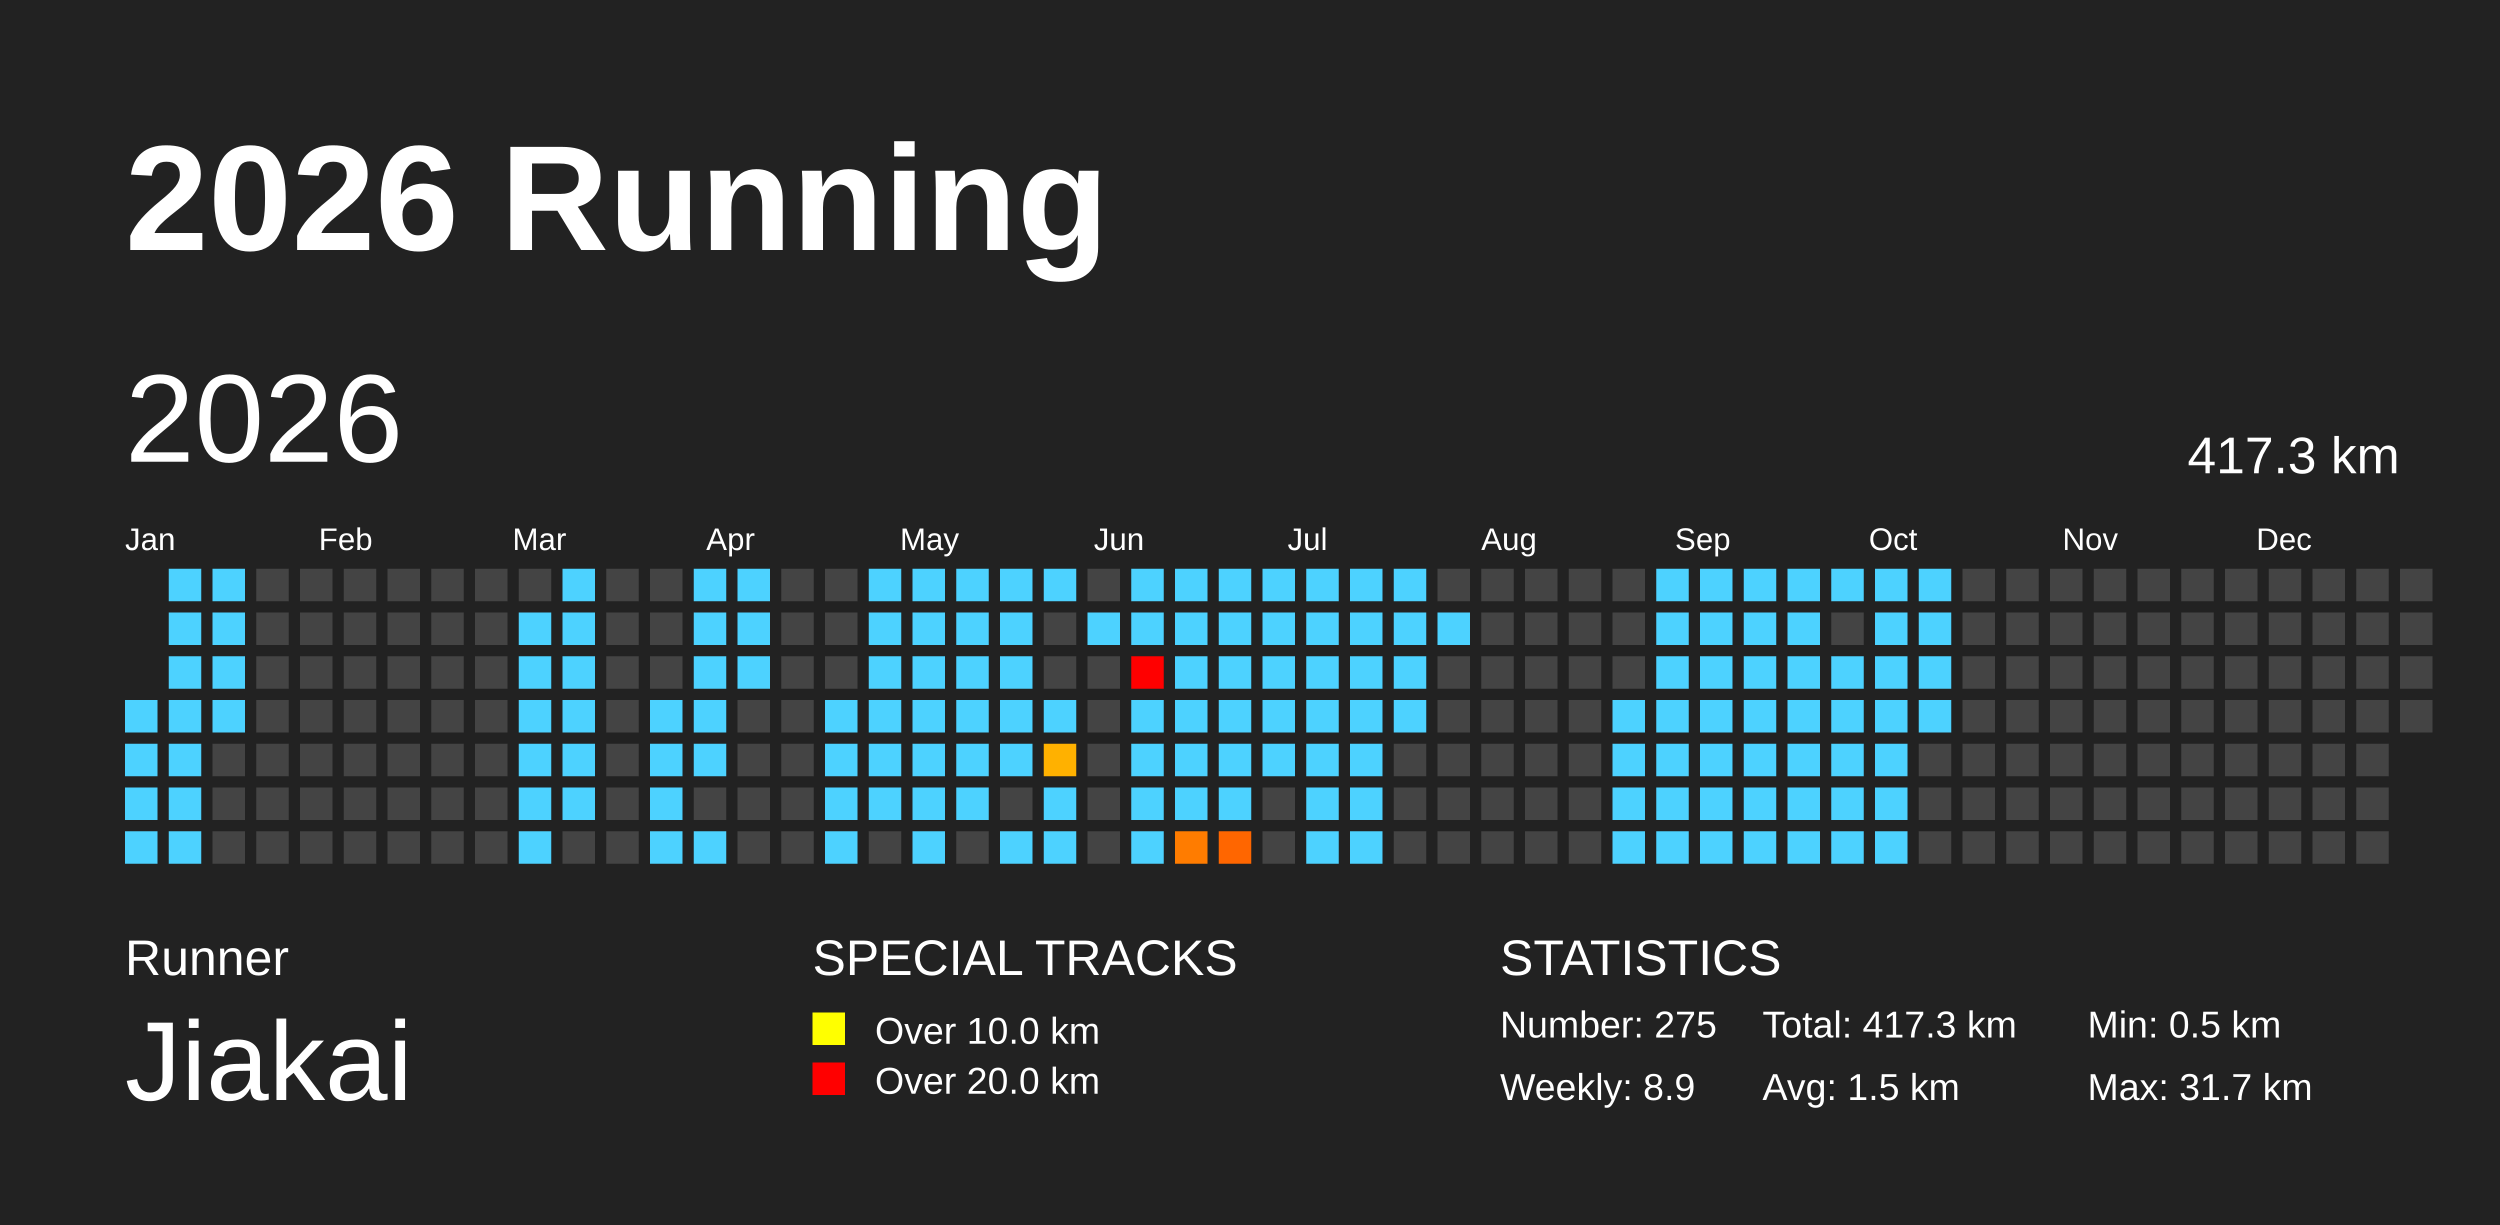
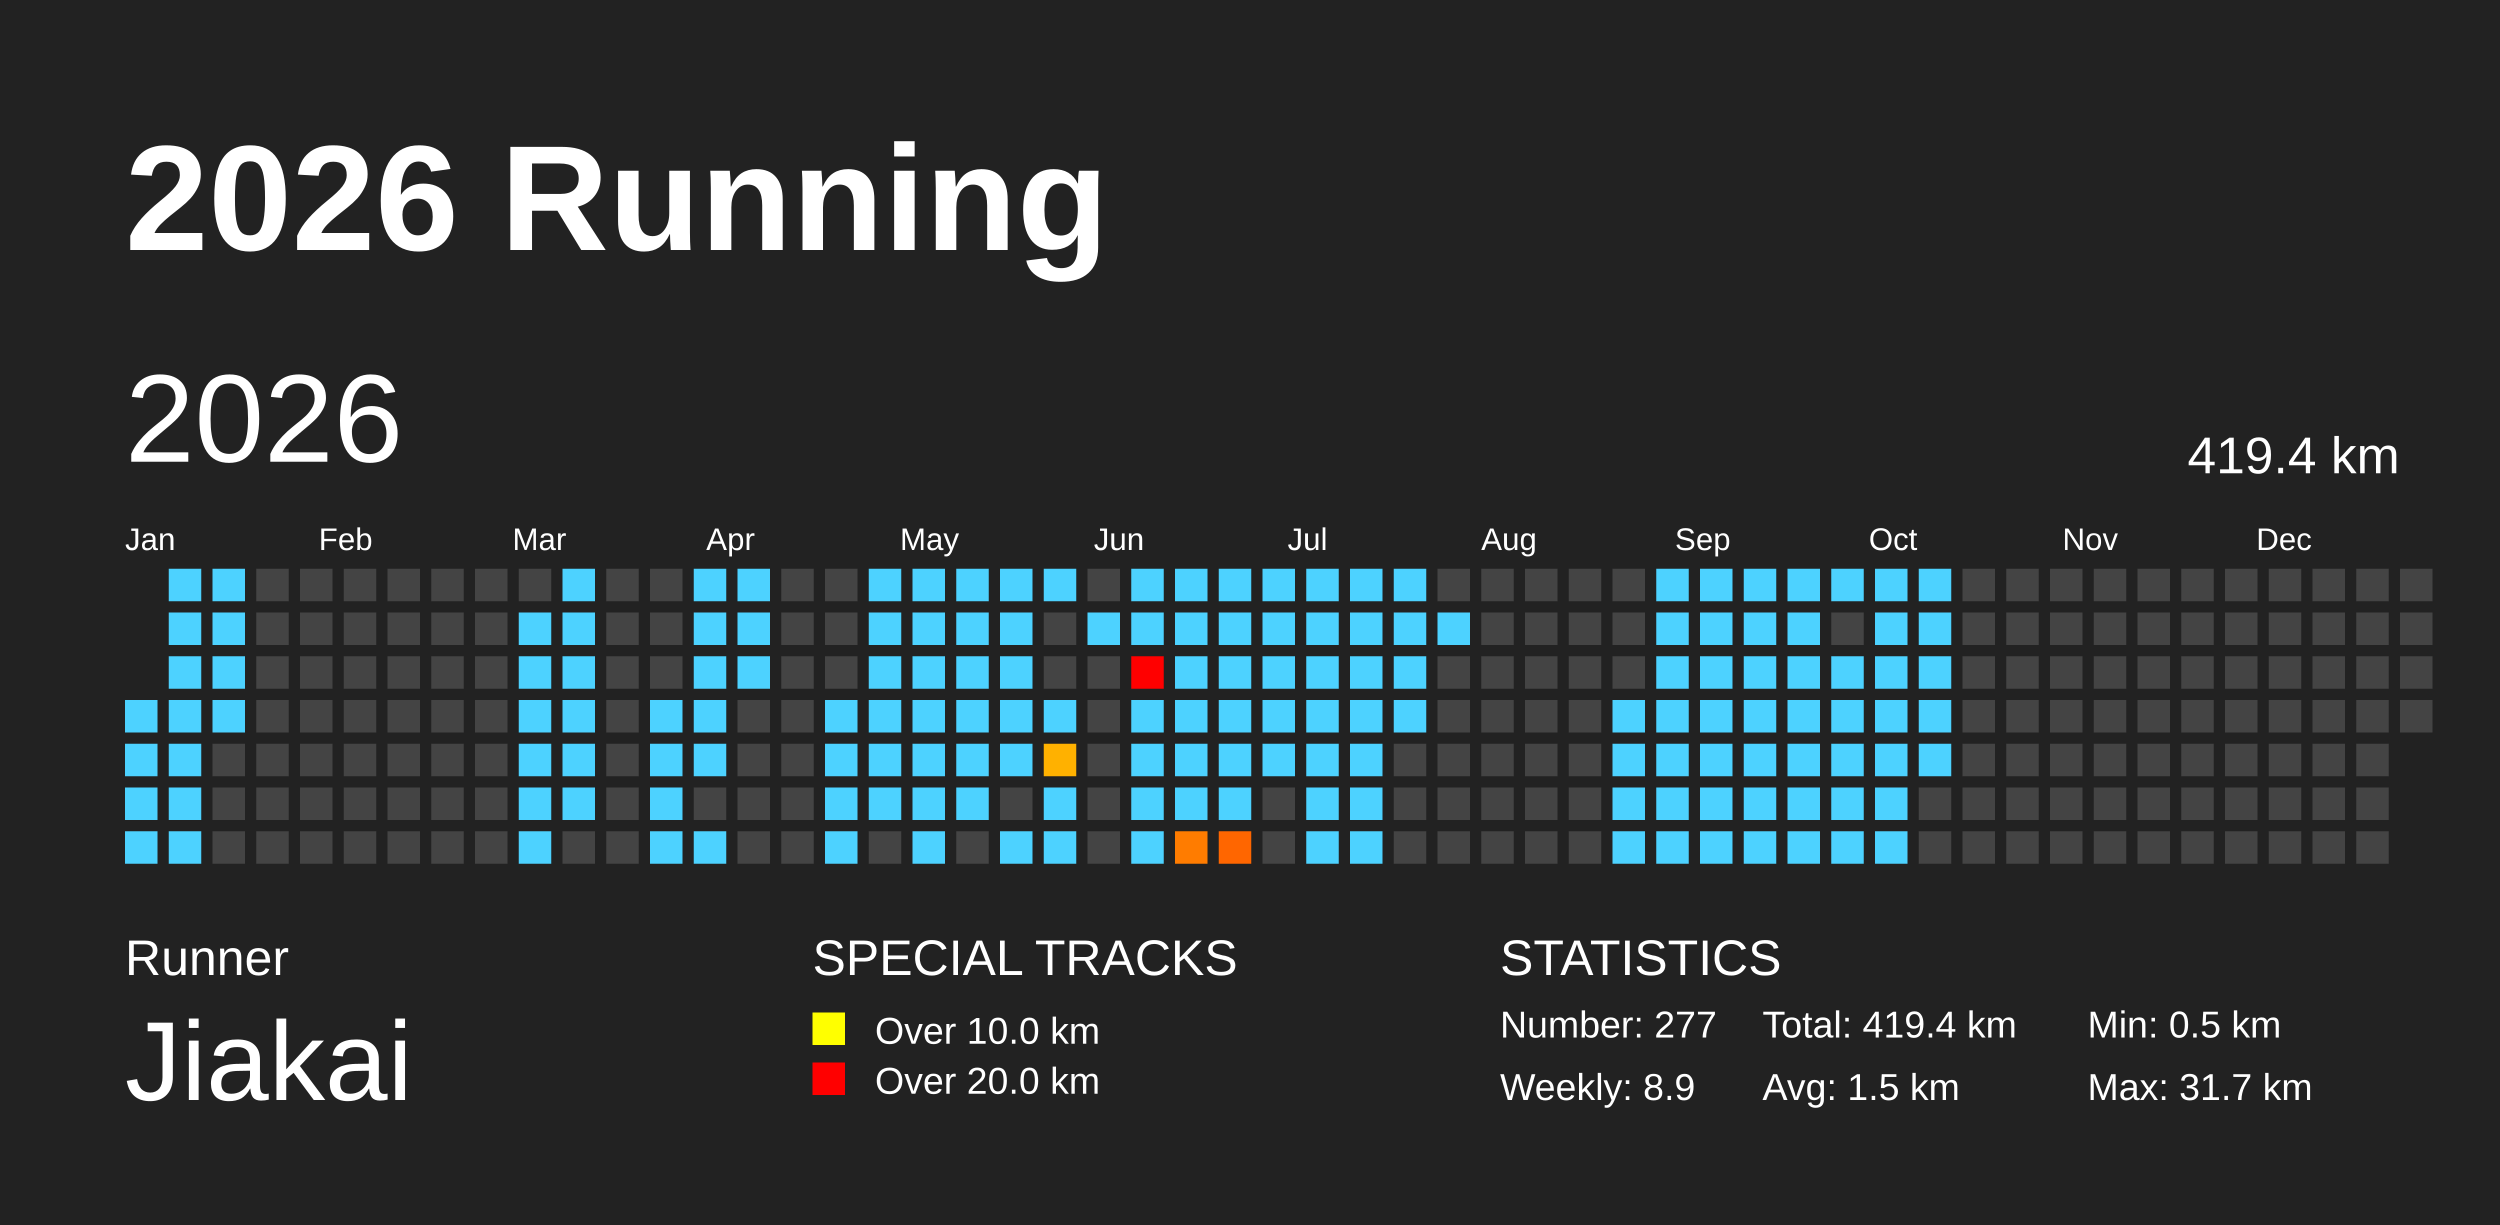
<svg xmlns="http://www.w3.org/2000/svg" baseProfile="full" height="98mm" version="1.1" viewBox="0,0,200,98" width="200mm">
  <defs>
    <pattern height="2" id="indoor-stripe" patternUnits="userSpaceOnUse" width="2">
      <line stroke="white" stroke-opacity="0.45" stroke-width="0.5" x1="0" x2="2" y1="2" y2="0" />
    </pattern>
  </defs>
  <rect fill="#222222" height="98" width="200" x="0" y="0" />
  <text fill="#FFFFFF" style="font-size:12px; font-family:Arial; font-weight:bold;" x="10" y="20">2026 Running</text>
  <text fill="#FFFFFF" style="font-size:4px; font-family:Arial" x="10" y="78">Runner</text>
  <text fill="#FFFFFF" style="font-size:9px; font-family:Arial" x="10" y="88">Jiakai</text>
  <text fill="#FFFFFF" style="font-size:4px; font-family:Arial" x="65" y="78">SPECIAL TRACKS</text>
  <rect fill="yellow" height="2.6" width="2.6" x="65" y="81" />
  <text fill="#FFFFFF" style="font-size:3px; font-family:Arial" x="70" y="83.5">Over 10.0 km</text>
  <rect fill="red" height="2.6" width="2.6" x="65" y="85" />
  <text fill="#FFFFFF" style="font-size:3px; font-family:Arial" x="70" y="87.5">Over 20.0 km</text>
  <text fill="#FFFFFF" style="font-size:4px; font-family:Arial" x="120" y="78">STATISTICS</text>
-   <text fill="#FFFFFF" style="font-size:3px; font-family:Arial" x="120" y="83">Number: 275</text>
+   <text fill="#FFFFFF" style="font-size:3px; font-family:Arial" x="120" y="83">Number: 277</text>
  <text fill="#FFFFFF" style="font-size:3px; font-family:Arial" x="120" y="88">Weekly: 8.9</text>
-   <text fill="#FFFFFF" style="font-size:3px; font-family:Arial" x="141" y="83">Total: 417.3 km</text>
+   <text fill="#FFFFFF" style="font-size:3px; font-family:Arial" x="141" y="83">Total: 419.4 km</text>
  <text fill="#FFFFFF" style="font-size:3px; font-family:Arial" x="141" y="88">Avg: 1.5 km</text>
  <text fill="#FFFFFF" style="font-size:3px; font-family:Arial" x="167" y="83">Min: 0.5 km</text>
  <text fill="#FFFFFF" style="font-size:3px; font-family:Arial" x="167" y="88">Max: 31.7 km</text>
  <text dominant-baseline="hanging" fill="#FFFFFF" style="font-size:10.0px; font-family:Arial;" x="10" y="30">2026</text>
-   <text dominant-baseline="hanging" fill="#FFFFFF" style="font-size:4.125px; font-family:Arial;" x="175" y="35">417.3 km</text>
+   <text dominant-baseline="hanging" fill="#FFFFFF" style="font-size:4.125px; font-family:Arial;" x="175" y="35">419.4 km</text>
  <text fill="#FFFFFF" style="font-size:2.5px; font-family:Arial" x="10.0" y="44">Jan</text>
  <text fill="#FFFFFF" style="font-size:2.5px; font-family:Arial" x="25.5" y="44">Feb</text>
  <text fill="#FFFFFF" style="font-size:2.5px; font-family:Arial" x="41.0" y="44">Mar</text>
  <text fill="#FFFFFF" style="font-size:2.5px; font-family:Arial" x="56.5" y="44">Apr</text>
  <text fill="#FFFFFF" style="font-size:2.5px; font-family:Arial" x="72.0" y="44">May</text>
  <text fill="#FFFFFF" style="font-size:2.5px; font-family:Arial" x="87.5" y="44">Jun</text>
  <text fill="#FFFFFF" style="font-size:2.5px; font-family:Arial" x="103.0" y="44">Jul</text>
  <text fill="#FFFFFF" style="font-size:2.5px; font-family:Arial" x="118.5" y="44">Aug</text>
  <text fill="#FFFFFF" style="font-size:2.5px; font-family:Arial" x="134.0" y="44">Sep</text>
  <text fill="#FFFFFF" style="font-size:2.5px; font-family:Arial" x="149.5" y="44">Oct</text>
  <text fill="#FFFFFF" style="font-size:2.5px; font-family:Arial" x="165.0" y="44">Nov</text>
  <text fill="#FFFFFF" style="font-size:2.5px; font-family:Arial" x="180.5" y="44">Dec</text>
  <rect fill="#4dd2ff" height="2.6" width="2.6" x="10.0" y="56.0" />
  <rect fill="#4dd2ff" height="2.6" width="2.6" x="10.0" y="59.5" />
  <rect fill="#4dd2ff" height="2.6" width="2.6" x="10.0" y="63.0" />
  <rect fill="#4dd2ff" height="2.6" width="2.6" x="10.0" y="66.5" />
  <rect fill="#4dd2ff" height="2.6" width="2.6" x="13.5" y="45.5" />
  <rect fill="#4dd2ff" height="2.6" width="2.6" x="13.5" y="49.0" />
  <rect fill="#4dd2ff" height="2.6" width="2.6" x="13.5" y="52.5" />
  <rect fill="#4dd2ff" height="2.6" width="2.6" x="13.5" y="56.0" />
  <rect fill="#4dd2ff" height="2.6" width="2.6" x="13.5" y="59.5" />
  <rect fill="#4dd2ff" height="2.6" width="2.6" x="13.5" y="63.0" />
  <rect fill="#4dd2ff" height="2.6" width="2.6" x="13.5" y="66.5" />
  <rect fill="#4dd2ff" height="2.6" width="2.6" x="17.0" y="45.5" />
  <rect fill="#4dd2ff" height="2.6" width="2.6" x="17.0" y="49.0" />
  <rect fill="#4dd2ff" height="2.6" width="2.6" x="17.0" y="52.5" />
  <rect fill="#4dd2ff" height="2.6" width="2.6" x="17.0" y="56.0" />
  <rect fill="#444444" height="2.6" width="2.6" x="17.0" y="59.5" />
  <rect fill="#444444" height="2.6" width="2.6" x="17.0" y="63.0" />
  <rect fill="#444444" height="2.6" width="2.6" x="17.0" y="66.5" />
  <rect fill="#444444" height="2.6" width="2.6" x="20.5" y="45.5" />
  <rect fill="#444444" height="2.6" width="2.6" x="20.5" y="49.0" />
  <rect fill="#444444" height="2.6" width="2.6" x="20.5" y="52.5" />
  <rect fill="#444444" height="2.6" width="2.6" x="20.5" y="56.0" />
  <rect fill="#444444" height="2.6" width="2.6" x="20.5" y="59.5" />
  <rect fill="#444444" height="2.6" width="2.6" x="20.5" y="63.0" />
  <rect fill="#444444" height="2.6" width="2.6" x="20.5" y="66.5" />
  <rect fill="#444444" height="2.6" width="2.6" x="24.0" y="45.5" />
  <rect fill="#444444" height="2.6" width="2.6" x="24.0" y="49.0" />
  <rect fill="#444444" height="2.6" width="2.6" x="24.0" y="52.5" />
  <rect fill="#444444" height="2.6" width="2.6" x="24.0" y="56.0" />
  <rect fill="#444444" height="2.6" width="2.6" x="24.0" y="59.5" />
  <rect fill="#444444" height="2.6" width="2.6" x="24.0" y="63.0" />
  <rect fill="#444444" height="2.6" width="2.6" x="24.0" y="66.5" />
  <rect fill="#444444" height="2.6" width="2.6" x="27.5" y="45.5" />
  <rect fill="#444444" height="2.6" width="2.6" x="27.5" y="49.0" />
  <rect fill="#444444" height="2.6" width="2.6" x="27.5" y="52.5" />
  <rect fill="#444444" height="2.6" width="2.6" x="27.5" y="56.0" />
  <rect fill="#444444" height="2.6" width="2.6" x="27.5" y="59.5" />
  <rect fill="#444444" height="2.6" width="2.6" x="27.5" y="63.0" />
  <rect fill="#444444" height="2.6" width="2.6" x="27.5" y="66.5" />
  <rect fill="#444444" height="2.6" width="2.6" x="31.0" y="45.5" />
  <rect fill="#444444" height="2.6" width="2.6" x="31.0" y="49.0" />
  <rect fill="#444444" height="2.6" width="2.6" x="31.0" y="52.5" />
  <rect fill="#444444" height="2.6" width="2.6" x="31.0" y="56.0" />
  <rect fill="#444444" height="2.6" width="2.6" x="31.0" y="59.5" />
  <rect fill="#444444" height="2.6" width="2.6" x="31.0" y="63.0" />
  <rect fill="#444444" height="2.6" width="2.6" x="31.0" y="66.5" />
  <rect fill="#444444" height="2.6" width="2.6" x="34.5" y="45.5" />
  <rect fill="#444444" height="2.6" width="2.6" x="34.5" y="49.0" />
  <rect fill="#444444" height="2.6" width="2.6" x="34.5" y="52.5" />
  <rect fill="#444444" height="2.6" width="2.6" x="34.5" y="56.0" />
  <rect fill="#444444" height="2.6" width="2.6" x="34.5" y="59.5" />
  <rect fill="#444444" height="2.6" width="2.6" x="34.5" y="63.0" />
  <rect fill="#444444" height="2.6" width="2.6" x="34.5" y="66.5" />
  <rect fill="#444444" height="2.6" width="2.6" x="38.0" y="45.5" />
  <rect fill="#444444" height="2.6" width="2.6" x="38.0" y="49.0" />
  <rect fill="#444444" height="2.6" width="2.6" x="38.0" y="52.5" />
  <rect fill="#444444" height="2.6" width="2.6" x="38.0" y="56.0" />
  <rect fill="#444444" height="2.6" width="2.6" x="38.0" y="59.5" />
  <rect fill="#444444" height="2.6" width="2.6" x="38.0" y="63.0" />
  <rect fill="#444444" height="2.6" width="2.6" x="38.0" y="66.5" />
  <rect fill="#444444" height="2.6" width="2.6" x="41.5" y="45.5" />
  <rect fill="#4dd2ff" height="2.6" width="2.6" x="41.5" y="49.0" />
  <rect fill="#4dd2ff" height="2.6" width="2.6" x="41.5" y="52.5" />
  <rect fill="#4dd2ff" height="2.6" width="2.6" x="41.5" y="56.0" />
  <rect fill="#4dd2ff" height="2.6" width="2.6" x="41.5" y="59.5" />
  <rect fill="#4dd2ff" height="2.6" width="2.6" x="41.5" y="63.0" />
  <rect fill="#4dd2ff" height="2.6" width="2.6" x="41.5" y="66.5" />
  <rect fill="#4dd2ff" height="2.6" width="2.6" x="45.0" y="45.5" />
  <rect fill="#4dd2ff" height="2.6" width="2.6" x="45.0" y="49.0" />
  <rect fill="#4dd2ff" height="2.6" width="2.6" x="45.0" y="52.5" />
  <rect fill="#4dd2ff" height="2.6" width="2.6" x="45.0" y="56.0" />
  <rect fill="#4dd2ff" height="2.6" width="2.6" x="45.0" y="59.5" />
  <rect fill="#4dd2ff" height="2.6" width="2.6" x="45.0" y="63.0" />
  <rect fill="#444444" height="2.6" width="2.6" x="45.0" y="66.5" />
  <rect fill="#444444" height="2.6" width="2.6" x="48.5" y="45.5" />
  <rect fill="#444444" height="2.6" width="2.6" x="48.5" y="49.0" />
  <rect fill="#444444" height="2.6" width="2.6" x="48.5" y="52.5" />
  <rect fill="#444444" height="2.6" width="2.6" x="48.5" y="56.0" />
  <rect fill="#444444" height="2.6" width="2.6" x="48.5" y="59.5" />
  <rect fill="#444444" height="2.6" width="2.6" x="48.5" y="63.0" />
  <rect fill="#444444" height="2.6" width="2.6" x="48.5" y="66.5" />
  <rect fill="#444444" height="2.6" width="2.6" x="52.0" y="45.5" />
  <rect fill="#444444" height="2.6" width="2.6" x="52.0" y="49.0" />
  <rect fill="#444444" height="2.6" width="2.6" x="52.0" y="52.5" />
  <rect fill="#4dd2ff" height="2.6" width="2.6" x="52.0" y="56.0" />
  <rect fill="#4dd2ff" height="2.6" width="2.6" x="52.0" y="59.5" />
  <rect fill="#4dd2ff" height="2.6" width="2.6" x="52.0" y="63.0" />
  <rect fill="#4dd2ff" height="2.6" width="2.6" x="52.0" y="66.5" />
  <rect fill="#4dd2ff" height="2.6" width="2.6" x="55.5" y="45.5" />
  <rect fill="#4dd2ff" height="2.6" width="2.6" x="55.5" y="49.0" />
  <rect fill="#4dd2ff" height="2.6" width="2.6" x="55.5" y="52.5" />
  <rect fill="#4dd2ff" height="2.6" width="2.6" x="55.5" y="56.0" />
  <rect fill="#4dd2ff" height="2.6" width="2.6" x="55.5" y="59.5" />
  <rect fill="#444444" height="2.6" width="2.6" x="55.5" y="63.0" />
  <rect fill="#4dd2ff" height="2.6" width="2.6" x="55.5" y="66.5" />
  <rect fill="#4dd2ff" height="2.6" width="2.6" x="59.0" y="45.5" />
  <rect fill="#4dd2ff" height="2.6" width="2.6" x="59.0" y="49.0" />
  <rect fill="#4dd2ff" height="2.6" width="2.6" x="59.0" y="52.5" />
  <rect fill="#444444" height="2.6" width="2.6" x="59.0" y="56.0" />
  <rect fill="#444444" height="2.6" width="2.6" x="59.0" y="59.5" />
  <rect fill="#444444" height="2.6" width="2.6" x="59.0" y="63.0" />
  <rect fill="#444444" height="2.6" width="2.6" x="59.0" y="66.5" />
  <rect fill="#444444" height="2.6" width="2.6" x="62.5" y="45.5" />
  <rect fill="#444444" height="2.6" width="2.6" x="62.5" y="49.0" />
  <rect fill="#444444" height="2.6" width="2.6" x="62.5" y="52.5" />
  <rect fill="#444444" height="2.6" width="2.6" x="62.5" y="56.0" />
  <rect fill="#444444" height="2.6" width="2.6" x="62.5" y="59.5" />
  <rect fill="#444444" height="2.6" width="2.6" x="62.5" y="63.0" />
  <rect fill="#444444" height="2.6" width="2.6" x="62.5" y="66.5" />
  <rect fill="#444444" height="2.6" width="2.6" x="66.0" y="45.5" />
  <rect fill="#444444" height="2.6" width="2.6" x="66.0" y="49.0" />
  <rect fill="#444444" height="2.6" width="2.6" x="66.0" y="52.5" />
  <rect fill="#4dd2ff" height="2.6" width="2.6" x="66.0" y="56.0" />
  <rect fill="#4dd2ff" height="2.6" width="2.6" x="66.0" y="59.5" />
  <rect fill="#4dd2ff" height="2.6" width="2.6" x="66.0" y="63.0" />
  <rect fill="#4dd2ff" height="2.6" width="2.6" x="66.0" y="66.5" />
  <rect fill="#4dd2ff" height="2.6" width="2.6" x="69.5" y="45.5" />
  <rect fill="#4dd2ff" height="2.6" width="2.6" x="69.5" y="49.0" />
  <rect fill="#4dd2ff" height="2.6" width="2.6" x="69.5" y="52.5" />
  <rect fill="#4dd2ff" height="2.6" width="2.6" x="69.5" y="56.0" />
  <rect fill="#4dd2ff" height="2.6" width="2.6" x="69.5" y="59.5" />
  <rect fill="#4dd2ff" height="2.6" width="2.6" x="69.5" y="63.0" />
  <rect fill="#444444" height="2.6" width="2.6" x="69.5" y="66.5" />
  <rect fill="#4dd2ff" height="2.6" width="2.6" x="73.0" y="45.5" />
  <rect fill="#4dd2ff" height="2.6" width="2.6" x="73.0" y="49.0" />
  <rect fill="#4dd2ff" height="2.6" width="2.6" x="73.0" y="52.5" />
  <rect fill="#4dd2ff" height="2.6" width="2.6" x="73.0" y="56.0" />
  <rect fill="#4dd2ff" height="2.6" width="2.6" x="73.0" y="59.5" />
  <rect fill="#4dd2ff" height="2.6" width="2.6" x="73.0" y="63.0" />
  <rect fill="#4dd2ff" height="2.6" width="2.6" x="73.0" y="66.5" />
  <rect fill="#4dd2ff" height="2.6" width="2.6" x="76.5" y="45.5" />
  <rect fill="#4dd2ff" height="2.6" width="2.6" x="76.5" y="49.0" />
  <rect fill="#4dd2ff" height="2.6" width="2.6" x="76.5" y="52.5" />
  <rect fill="#4dd2ff" height="2.6" width="2.6" x="76.5" y="56.0" />
  <rect fill="#4dd2ff" height="2.6" width="2.6" x="76.5" y="59.5" />
  <rect fill="#4dd2ff" height="2.6" width="2.6" x="76.5" y="63.0" />
  <rect fill="#444444" height="2.6" width="2.6" x="76.5" y="66.5" />
  <rect fill="#4dd2ff" height="2.6" width="2.6" x="80.0" y="45.5" />
  <rect fill="#4dd2ff" height="2.6" width="2.6" x="80.0" y="49.0" />
  <rect fill="#4dd2ff" height="2.6" width="2.6" x="80.0" y="52.5" />
  <rect fill="#4dd2ff" height="2.6" width="2.6" x="80.0" y="56.0" />
  <rect fill="#4dd2ff" height="2.6" width="2.6" x="80.0" y="59.5" />
  <rect fill="#444444" height="2.6" width="2.6" x="80.0" y="63.0" />
  <rect fill="#4dd2ff" height="2.6" width="2.6" x="80.0" y="66.5" />
  <rect fill="#4dd2ff" height="2.6" width="2.6" x="83.5" y="45.5" />
  <rect fill="#444444" height="2.6" width="2.6" x="83.5" y="49.0" />
  <rect fill="#444444" height="2.6" width="2.6" x="83.5" y="52.5" />
  <rect fill="#4dd2ff" height="2.6" width="2.6" x="83.5" y="56.0" />
  <rect fill="#ffb100" height="2.6" width="2.6" x="83.5" y="59.5" />
  <rect fill="#4dd2ff" height="2.6" width="2.6" x="83.5" y="63.0" />
  <rect fill="#4dd2ff" height="2.6" width="2.6" x="83.5" y="66.5" />
  <rect fill="#444444" height="2.6" width="2.6" x="87.0" y="45.5" />
  <rect fill="#4dd2ff" height="2.6" width="2.6" x="87.0" y="49.0" />
  <rect fill="#444444" height="2.6" width="2.6" x="87.0" y="52.5" />
  <rect fill="#444444" height="2.6" width="2.6" x="87.0" y="56.0" />
  <rect fill="#444444" height="2.6" width="2.6" x="87.0" y="59.5" />
  <rect fill="#444444" height="2.6" width="2.6" x="87.0" y="63.0" />
  <rect fill="#444444" height="2.6" width="2.6" x="87.0" y="66.5" />
  <rect fill="#4dd2ff" height="2.6" width="2.6" x="90.5" y="45.5" />
  <rect fill="#4dd2ff" height="2.6" width="2.6" x="90.5" y="49.0" />
  <rect fill="red" height="2.6" width="2.6" x="90.5" y="52.5" />
  <rect fill="#4dd2ff" height="2.6" width="2.6" x="90.5" y="56.0" />
  <rect fill="#4dd2ff" height="2.6" width="2.6" x="90.5" y="59.5" />
  <rect fill="#4dd2ff" height="2.6" width="2.6" x="90.5" y="63.0" />
  <rect fill="#4dd2ff" height="2.6" width="2.6" x="90.5" y="66.5" />
  <rect fill="#4dd2ff" height="2.6" width="2.6" x="94.0" y="45.5" />
  <rect fill="#4dd2ff" height="2.6" width="2.6" x="94.0" y="49.0" />
  <rect fill="#4dd2ff" height="2.6" width="2.6" x="94.0" y="52.5" />
  <rect fill="#4dd2ff" height="2.6" width="2.6" x="94.0" y="56.0" />
  <rect fill="#4dd2ff" height="2.6" width="2.6" x="94.0" y="59.5" />
  <rect fill="#4dd2ff" height="2.6" width="2.6" x="94.0" y="63.0" />
  <rect fill="#ff7c00" height="2.6" width="2.6" x="94.0" y="66.5" />
  <rect fill="#4dd2ff" height="2.6" width="2.6" x="97.5" y="45.5" />
  <rect fill="#4dd2ff" height="2.6" width="2.6" x="97.5" y="49.0" />
  <rect fill="#4dd2ff" height="2.6" width="2.6" x="97.5" y="52.5" />
  <rect fill="#4dd2ff" height="2.6" width="2.6" x="97.5" y="56.0" />
  <rect fill="#4dd2ff" height="2.6" width="2.6" x="97.5" y="59.5" />
  <rect fill="#4dd2ff" height="2.6" width="2.6" x="97.5" y="63.0" />
  <rect fill="#ff6600" height="2.6" width="2.6" x="97.5" y="66.5" />
  <rect fill="#4dd2ff" height="2.6" width="2.6" x="101.0" y="45.5" />
  <rect fill="#4dd2ff" height="2.6" width="2.6" x="101.0" y="49.0" />
  <rect fill="#4dd2ff" height="2.6" width="2.6" x="101.0" y="52.5" />
  <rect fill="#4dd2ff" height="2.6" width="2.6" x="101.0" y="56.0" />
  <rect fill="#4dd2ff" height="2.6" width="2.6" x="101.0" y="59.5" />
  <rect fill="#444444" height="2.6" width="2.6" x="101.0" y="63.0" />
  <rect fill="#444444" height="2.6" width="2.6" x="101.0" y="66.5" />
  <rect fill="#4dd2ff" height="2.6" width="2.6" x="104.5" y="45.5" />
  <rect fill="#4dd2ff" height="2.6" width="2.6" x="104.5" y="49.0" />
  <rect fill="#4dd2ff" height="2.6" width="2.6" x="104.5" y="52.5" />
  <rect fill="#4dd2ff" height="2.6" width="2.6" x="104.5" y="56.0" />
  <rect fill="#4dd2ff" height="2.6" width="2.6" x="104.5" y="59.5" />
  <rect fill="#4dd2ff" height="2.6" width="2.6" x="104.5" y="63.0" />
  <rect fill="#4dd2ff" height="2.6" width="2.6" x="104.5" y="66.5" />
  <rect fill="#4dd2ff" height="2.6" width="2.6" x="108.0" y="45.5" />
  <rect fill="#4dd2ff" height="2.6" width="2.6" x="108.0" y="49.0" />
  <rect fill="#4dd2ff" height="2.6" width="2.6" x="108.0" y="52.5" />
  <rect fill="#4dd2ff" height="2.6" width="2.6" x="108.0" y="56.0" />
  <rect fill="#4dd2ff" height="2.6" width="2.6" x="108.0" y="59.5" />
  <rect fill="#4dd2ff" height="2.6" width="2.6" x="108.0" y="63.0" />
  <rect fill="#4dd2ff" height="2.6" width="2.6" x="108.0" y="66.5" />
  <rect fill="#4dd2ff" height="2.6" width="2.6" x="111.5" y="45.5" />
  <rect fill="#4dd2ff" height="2.6" width="2.6" x="111.5" y="49.0" />
  <rect fill="#4dd2ff" height="2.6" width="2.6" x="111.5" y="52.5" />
  <rect fill="#4dd2ff" height="2.6" width="2.6" x="111.5" y="56.0" />
  <rect fill="#444444" height="2.6" width="2.6" x="111.5" y="59.5" />
  <rect fill="#444444" height="2.6" width="2.6" x="111.5" y="63.0" />
  <rect fill="#444444" height="2.6" width="2.6" x="111.5" y="66.5" />
  <rect fill="#444444" height="2.6" width="2.6" x="115.0" y="45.5" />
  <rect fill="#4dd2ff" height="2.6" width="2.6" x="115.0" y="49.0" />
  <rect fill="#444444" height="2.6" width="2.6" x="115.0" y="52.5" />
  <rect fill="#444444" height="2.6" width="2.6" x="115.0" y="56.0" />
  <rect fill="#444444" height="2.6" width="2.6" x="115.0" y="59.5" />
  <rect fill="#444444" height="2.6" width="2.6" x="115.0" y="63.0" />
  <rect fill="#444444" height="2.6" width="2.6" x="115.0" y="66.5" />
  <rect fill="#444444" height="2.6" width="2.6" x="118.5" y="45.5" />
  <rect fill="#444444" height="2.6" width="2.6" x="118.5" y="49.0" />
  <rect fill="#444444" height="2.6" width="2.6" x="118.5" y="52.5" />
  <rect fill="#444444" height="2.6" width="2.6" x="118.5" y="56.0" />
  <rect fill="#444444" height="2.6" width="2.6" x="118.5" y="59.5" />
  <rect fill="#444444" height="2.6" width="2.6" x="118.5" y="63.0" />
  <rect fill="#444444" height="2.6" width="2.6" x="118.5" y="66.5" />
  <rect fill="#444444" height="2.6" width="2.6" x="122.0" y="45.5" />
  <rect fill="#444444" height="2.6" width="2.6" x="122.0" y="49.0" />
  <rect fill="#444444" height="2.6" width="2.6" x="122.0" y="52.5" />
  <rect fill="#444444" height="2.6" width="2.6" x="122.0" y="56.0" />
  <rect fill="#444444" height="2.6" width="2.6" x="122.0" y="59.5" />
  <rect fill="#444444" height="2.6" width="2.6" x="122.0" y="63.0" />
  <rect fill="#444444" height="2.6" width="2.6" x="122.0" y="66.5" />
  <rect fill="#444444" height="2.6" width="2.6" x="125.5" y="45.5" />
  <rect fill="#444444" height="2.6" width="2.6" x="125.5" y="49.0" />
  <rect fill="#444444" height="2.6" width="2.6" x="125.5" y="52.5" />
  <rect fill="#444444" height="2.6" width="2.6" x="125.5" y="56.0" />
  <rect fill="#444444" height="2.6" width="2.6" x="125.5" y="59.5" />
  <rect fill="#444444" height="2.6" width="2.6" x="125.5" y="63.0" />
  <rect fill="#444444" height="2.6" width="2.6" x="125.5" y="66.5" />
  <rect fill="#444444" height="2.6" width="2.6" x="129.0" y="45.5" />
  <rect fill="#444444" height="2.6" width="2.6" x="129.0" y="49.0" />
  <rect fill="#444444" height="2.6" width="2.6" x="129.0" y="52.5" />
  <rect fill="#4dd2ff" height="2.6" width="2.6" x="129.0" y="56.0" />
  <rect fill="#4dd2ff" height="2.6" width="2.6" x="129.0" y="59.5" />
  <rect fill="#4dd2ff" height="2.6" width="2.6" x="129.0" y="63.0" />
  <rect fill="#4dd2ff" height="2.6" width="2.6" x="129.0" y="66.5" />
  <rect fill="#4dd2ff" height="2.6" width="2.6" x="132.5" y="45.5" />
  <rect fill="#4dd2ff" height="2.6" width="2.6" x="132.5" y="49.0" />
  <rect fill="#4dd2ff" height="2.6" width="2.6" x="132.5" y="52.5" />
  <rect fill="#4dd2ff" height="2.6" width="2.6" x="132.5" y="56.0" />
  <rect fill="#4dd2ff" height="2.6" width="2.6" x="132.5" y="59.5" />
  <rect fill="#4dd2ff" height="2.6" width="2.6" x="132.5" y="63.0" />
  <rect fill="#4dd2ff" height="2.6" width="2.6" x="132.5" y="66.5" />
  <rect fill="#4dd2ff" height="2.6" width="2.6" x="136.0" y="45.5" />
  <rect fill="#4dd2ff" height="2.6" width="2.6" x="136.0" y="49.0" />
  <rect fill="#4dd2ff" height="2.6" width="2.6" x="136.0" y="52.5" />
  <rect fill="#4dd2ff" height="2.6" width="2.6" x="136.0" y="56.0" />
  <rect fill="#4dd2ff" height="2.6" width="2.6" x="136.0" y="59.5" />
  <rect fill="#4dd2ff" height="2.6" width="2.6" x="136.0" y="63.0" />
  <rect fill="#4dd2ff" height="2.6" width="2.6" x="136.0" y="66.5" />
  <rect fill="#4dd2ff" height="2.6" width="2.6" x="139.5" y="45.5" />
  <rect fill="#4dd2ff" height="2.6" width="2.6" x="139.5" y="49.0" />
  <rect fill="#4dd2ff" height="2.6" width="2.6" x="139.5" y="52.5" />
  <rect fill="#4dd2ff" height="2.6" width="2.6" x="139.5" y="56.0" />
  <rect fill="#4dd2ff" height="2.6" width="2.6" x="139.5" y="59.5" />
  <rect fill="#4dd2ff" height="2.6" width="2.6" x="139.5" y="63.0" />
  <rect fill="#4dd2ff" height="2.6" width="2.6" x="139.5" y="66.5" />
  <rect fill="#4dd2ff" height="2.6" width="2.6" x="143.0" y="45.5" />
  <rect fill="#4dd2ff" height="2.6" width="2.6" x="143.0" y="49.0" />
  <rect fill="#4dd2ff" height="2.6" width="2.6" x="143.0" y="52.5" />
  <rect fill="#4dd2ff" height="2.6" width="2.6" x="143.0" y="56.0" />
  <rect fill="#4dd2ff" height="2.6" width="2.6" x="143.0" y="59.5" />
  <rect fill="#4dd2ff" height="2.6" width="2.6" x="143.0" y="63.0" />
  <rect fill="#4dd2ff" height="2.6" width="2.6" x="143.0" y="66.5" />
  <rect fill="#4dd2ff" height="2.6" width="2.6" x="146.5" y="45.5" />
  <rect fill="#444444" height="2.6" width="2.6" x="146.5" y="49.0" />
  <rect fill="#4dd2ff" height="2.6" width="2.6" x="146.5" y="52.5" />
  <rect fill="#4dd2ff" height="2.6" width="2.6" x="146.5" y="56.0" />
  <rect fill="#4dd2ff" height="2.6" width="2.6" x="146.5" y="59.5" />
  <rect fill="#4dd2ff" height="2.6" width="2.6" x="146.5" y="63.0" />
  <rect fill="#4dd2ff" height="2.6" width="2.6" x="146.5" y="66.5" />
  <rect fill="#4dd2ff" height="2.6" width="2.6" x="150.0" y="45.5" />
  <rect fill="#4dd2ff" height="2.6" width="2.6" x="150.0" y="49.0" />
  <rect fill="#4dd2ff" height="2.6" width="2.6" x="150.0" y="52.5" />
  <rect fill="#4dd2ff" height="2.6" width="2.6" x="150.0" y="56.0" />
  <rect fill="#4dd2ff" height="2.6" width="2.6" x="150.0" y="59.5" />
  <rect fill="#4dd2ff" height="2.6" width="2.6" x="150.0" y="63.0" />
  <rect fill="#4dd2ff" height="2.6" width="2.6" x="150.0" y="66.5" />
  <rect fill="#4dd2ff" height="2.6" width="2.6" x="153.5" y="45.5" />
  <rect fill="#4dd2ff" height="2.6" width="2.6" x="153.5" y="49.0" />
  <rect fill="#4dd2ff" height="2.6" width="2.6" x="153.5" y="52.5" />
  <rect fill="#4dd2ff" height="2.6" width="2.6" x="153.5" y="56.0" />
-   <rect fill="#444444" height="2.6" width="2.6" x="153.5" y="59.5" />
+   <rect fill="#4dd2ff" height="2.6" width="2.6" x="153.5" y="59.5" />
  <rect fill="#444444" height="2.6" width="2.6" x="153.5" y="63.0" />
  <rect fill="#444444" height="2.6" width="2.6" x="153.5" y="66.5" />
  <rect fill="#444444" height="2.6" width="2.6" x="157.0" y="45.5" />
  <rect fill="#444444" height="2.6" width="2.6" x="157.0" y="49.0" />
  <rect fill="#444444" height="2.6" width="2.6" x="157.0" y="52.5" />
  <rect fill="#444444" height="2.6" width="2.6" x="157.0" y="56.0" />
  <rect fill="#444444" height="2.6" width="2.6" x="157.0" y="59.5" />
  <rect fill="#444444" height="2.6" width="2.6" x="157.0" y="63.0" />
  <rect fill="#444444" height="2.6" width="2.6" x="157.0" y="66.5" />
  <rect fill="#444444" height="2.6" width="2.6" x="160.5" y="45.5" />
  <rect fill="#444444" height="2.6" width="2.6" x="160.5" y="49.0" />
  <rect fill="#444444" height="2.6" width="2.6" x="160.5" y="52.5" />
  <rect fill="#444444" height="2.6" width="2.6" x="160.5" y="56.0" />
  <rect fill="#444444" height="2.6" width="2.6" x="160.5" y="59.5" />
  <rect fill="#444444" height="2.6" width="2.6" x="160.5" y="63.0" />
  <rect fill="#444444" height="2.6" width="2.6" x="160.5" y="66.5" />
  <rect fill="#444444" height="2.6" width="2.6" x="164.0" y="45.5" />
  <rect fill="#444444" height="2.6" width="2.6" x="164.0" y="49.0" />
  <rect fill="#444444" height="2.6" width="2.6" x="164.0" y="52.5" />
  <rect fill="#444444" height="2.6" width="2.6" x="164.0" y="56.0" />
  <rect fill="#444444" height="2.6" width="2.6" x="164.0" y="59.5" />
  <rect fill="#444444" height="2.6" width="2.6" x="164.0" y="63.0" />
  <rect fill="#444444" height="2.6" width="2.6" x="164.0" y="66.5" />
  <rect fill="#444444" height="2.6" width="2.6" x="167.5" y="45.5" />
  <rect fill="#444444" height="2.6" width="2.6" x="167.5" y="49.0" />
  <rect fill="#444444" height="2.6" width="2.6" x="167.5" y="52.5" />
  <rect fill="#444444" height="2.6" width="2.6" x="167.5" y="56.0" />
  <rect fill="#444444" height="2.6" width="2.6" x="167.5" y="59.5" />
  <rect fill="#444444" height="2.6" width="2.6" x="167.5" y="63.0" />
  <rect fill="#444444" height="2.6" width="2.6" x="167.5" y="66.5" />
  <rect fill="#444444" height="2.6" width="2.6" x="171.0" y="45.5" />
  <rect fill="#444444" height="2.6" width="2.6" x="171.0" y="49.0" />
  <rect fill="#444444" height="2.6" width="2.6" x="171.0" y="52.5" />
  <rect fill="#444444" height="2.6" width="2.6" x="171.0" y="56.0" />
  <rect fill="#444444" height="2.6" width="2.6" x="171.0" y="59.5" />
  <rect fill="#444444" height="2.6" width="2.6" x="171.0" y="63.0" />
  <rect fill="#444444" height="2.6" width="2.6" x="171.0" y="66.5" />
  <rect fill="#444444" height="2.6" width="2.6" x="174.5" y="45.5" />
  <rect fill="#444444" height="2.6" width="2.6" x="174.5" y="49.0" />
  <rect fill="#444444" height="2.6" width="2.6" x="174.5" y="52.5" />
  <rect fill="#444444" height="2.6" width="2.6" x="174.5" y="56.0" />
  <rect fill="#444444" height="2.6" width="2.6" x="174.5" y="59.5" />
  <rect fill="#444444" height="2.6" width="2.6" x="174.5" y="63.0" />
  <rect fill="#444444" height="2.6" width="2.6" x="174.5" y="66.5" />
  <rect fill="#444444" height="2.6" width="2.6" x="178.0" y="45.5" />
  <rect fill="#444444" height="2.6" width="2.6" x="178.0" y="49.0" />
  <rect fill="#444444" height="2.6" width="2.6" x="178.0" y="52.5" />
  <rect fill="#444444" height="2.6" width="2.6" x="178.0" y="56.0" />
  <rect fill="#444444" height="2.6" width="2.6" x="178.0" y="59.5" />
  <rect fill="#444444" height="2.6" width="2.6" x="178.0" y="63.0" />
  <rect fill="#444444" height="2.6" width="2.6" x="178.0" y="66.5" />
  <rect fill="#444444" height="2.6" width="2.6" x="181.5" y="45.5" />
  <rect fill="#444444" height="2.6" width="2.6" x="181.5" y="49.0" />
  <rect fill="#444444" height="2.6" width="2.6" x="181.5" y="52.5" />
  <rect fill="#444444" height="2.6" width="2.6" x="181.5" y="56.0" />
  <rect fill="#444444" height="2.6" width="2.6" x="181.5" y="59.5" />
  <rect fill="#444444" height="2.6" width="2.6" x="181.5" y="63.0" />
  <rect fill="#444444" height="2.6" width="2.6" x="181.5" y="66.5" />
  <rect fill="#444444" height="2.6" width="2.6" x="185.0" y="45.5" />
  <rect fill="#444444" height="2.6" width="2.6" x="185.0" y="49.0" />
  <rect fill="#444444" height="2.6" width="2.6" x="185.0" y="52.5" />
  <rect fill="#444444" height="2.6" width="2.6" x="185.0" y="56.0" />
  <rect fill="#444444" height="2.6" width="2.6" x="185.0" y="59.5" />
  <rect fill="#444444" height="2.6" width="2.6" x="185.0" y="63.0" />
  <rect fill="#444444" height="2.6" width="2.6" x="185.0" y="66.5" />
  <rect fill="#444444" height="2.6" width="2.6" x="188.5" y="45.5" />
  <rect fill="#444444" height="2.6" width="2.6" x="188.5" y="49.0" />
  <rect fill="#444444" height="2.6" width="2.6" x="188.5" y="52.5" />
  <rect fill="#444444" height="2.6" width="2.6" x="188.5" y="56.0" />
  <rect fill="#444444" height="2.6" width="2.6" x="188.5" y="59.5" />
  <rect fill="#444444" height="2.6" width="2.6" x="188.5" y="63.0" />
  <rect fill="#444444" height="2.6" width="2.6" x="188.5" y="66.5" />
  <rect fill="#444444" height="2.6" width="2.6" x="192.0" y="45.5" />
  <rect fill="#444444" height="2.6" width="2.6" x="192.0" y="49.0" />
  <rect fill="#444444" height="2.6" width="2.6" x="192.0" y="52.5" />
  <rect fill="#444444" height="2.6" width="2.6" x="192.0" y="56.0" />
</svg>
